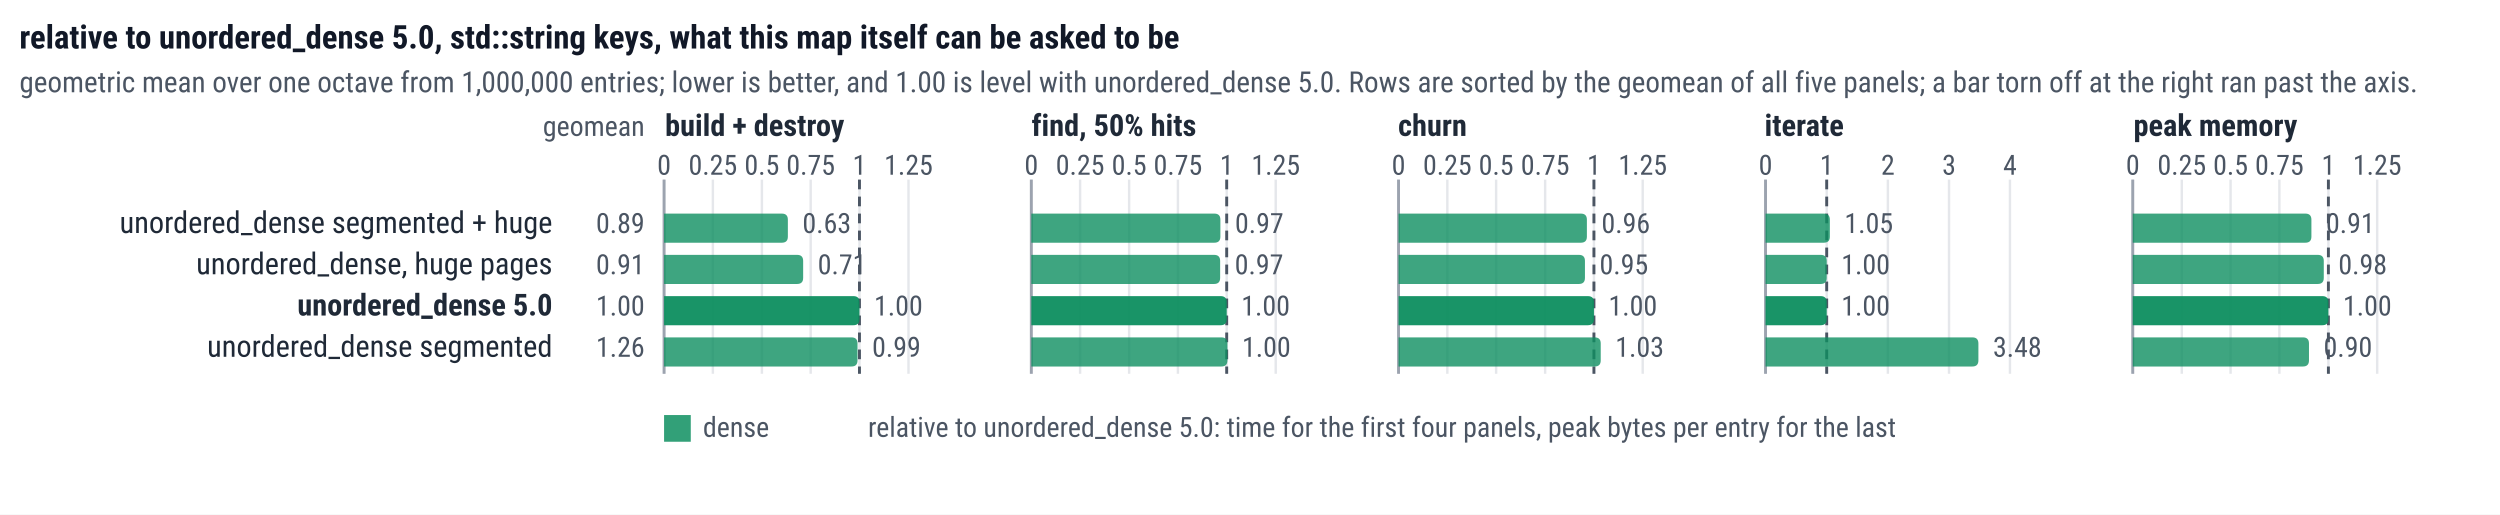
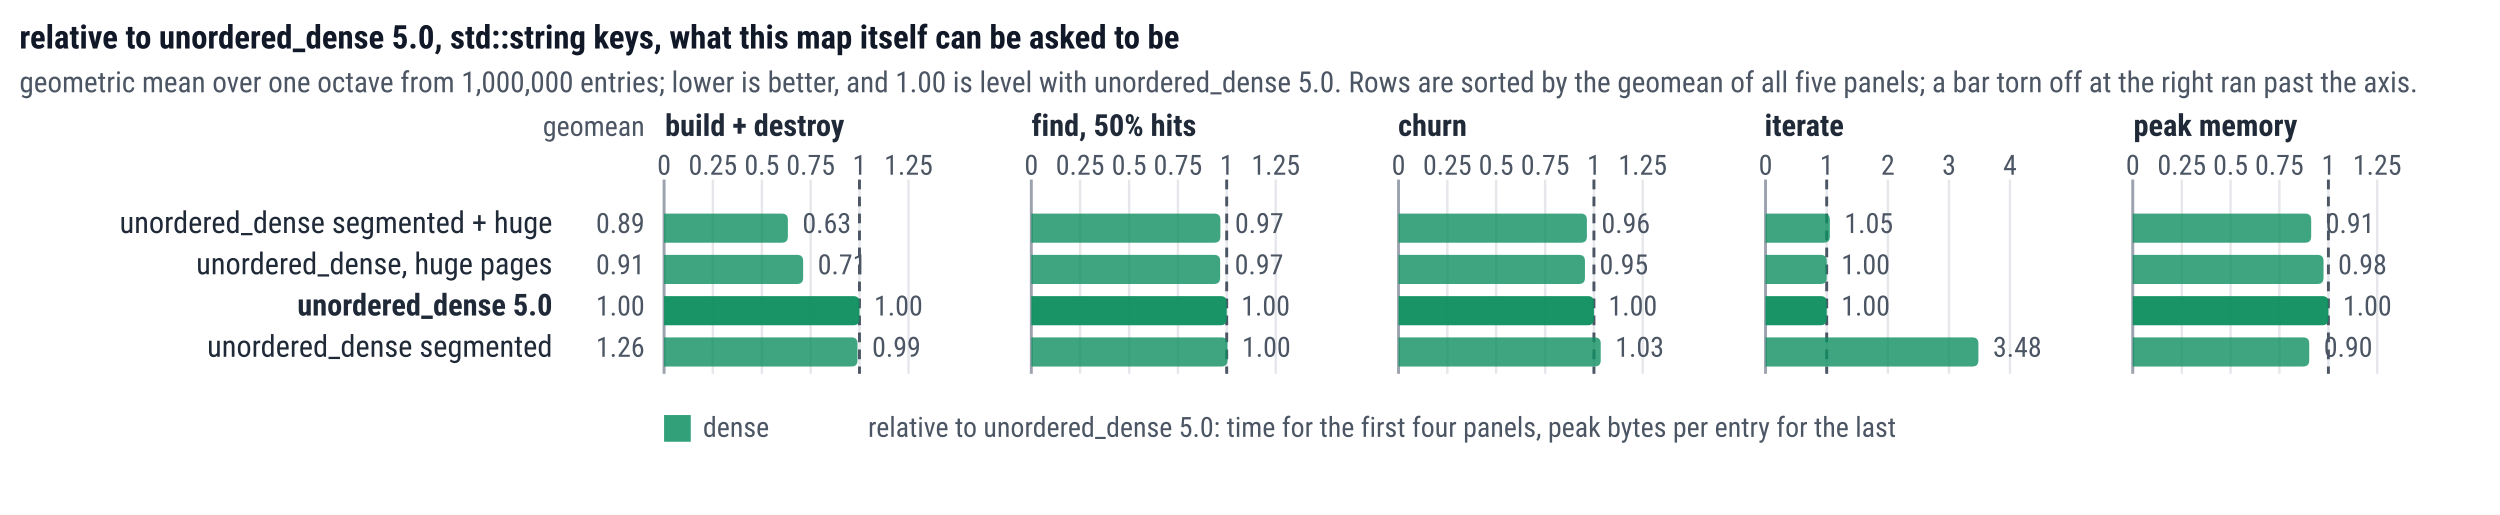
<svg xmlns="http://www.w3.org/2000/svg" viewBox="0 0 1030 212" font-family="Roboto Condensed, Noto Sans Condensed, DejaVu Sans Condensed, Liberation Sans Narrow, Arial Narrow, Avenir Next Condensed, Inter, system-ui, sans-serif" font-size="12">
  <style>
    .ax{stroke:#e5e7eb;stroke-width:1}
    .base{stroke:#9ca3af;stroke-width:1.2}
    .ref{stroke:#4b5563;stroke-width:1.2;stroke-dasharray:4 3}
    .t{fill:#1f2937;font-size:12.5px}
    .m{fill:#4b5563;font-size:11.5px}
    .hd{fill:#111827;font-weight:600;font-size:13.5px}
    .sub{fill:#4b5563;font-size:12px}
    .surface{fill:#ffffff}
    .f-flat{fill:#2563c9}.f-dense{fill:#0e8f60}.f-node{fill:#a53393}
    @media (prefers-color-scheme: dark){
      .surface{fill:#0d1117}
      .ax{stroke:#30363d}.base{stroke:#6e7681}.ref{stroke:#9ca3af}
      .t{fill:#e6edf3}.m{fill:#9ca3af}.hd{fill:#f0f6fc}.sub{fill:#9ca3af}
      .f-flat{fill:#5b9bf0}.f-dense{fill:#3cc492}.f-node{fill:#e070cd}
    }
  </style>
  <rect class="surface" fill="#ffffff" width="1030" height="212" />
  <text x="8" y="20" class="hd" fill="#111827">relative to unordered_dense 5.0, std::string keys, what this map itself can be asked to be</text>
  <text x="8" y="38" class="sub" fill="#4b5563">geometric mean over one octave from 1,000,000 entries; lower is better, and 1.00 is level with unordered_dense 5.0. Rows are sorted by the geomean of all five panels; a bar torn off at the right ran past the axis.</text>
  <text x="274" y="56" class="t" fill="#1f2937" font-weight="600">build + destroy</text>
  <line x1="273.6" y1="74" x2="273.6" y2="154" class="ax" stroke="#e5e7eb" />
  <text x="273.6" y="72" class="m" fill="#4b5563" text-anchor="middle">0</text>
  <line x1="293.7" y1="74" x2="293.7" y2="154" class="ax" stroke="#e5e7eb" />
  <text x="293.7" y="72" class="m" fill="#4b5563" text-anchor="middle">0.25</text>
  <line x1="313.9" y1="74" x2="313.9" y2="154" class="ax" stroke="#e5e7eb" />
  <text x="313.9" y="72" class="m" fill="#4b5563" text-anchor="middle">0.5</text>
  <line x1="334.0" y1="74" x2="334.0" y2="154" class="ax" stroke="#e5e7eb" />
  <text x="334.0" y="72" class="m" fill="#4b5563" text-anchor="middle">0.75</text>
  <line x1="354.1" y1="74" x2="354.1" y2="154" class="ax" stroke="#e5e7eb" />
  <text x="354.1" y="72" class="m" fill="#4b5563" text-anchor="middle">1</text>
  <line x1="374.3" y1="74" x2="374.3" y2="154" class="ax" stroke="#e5e7eb" />
  <text x="374.3" y="72" class="m" fill="#4b5563" text-anchor="middle">1.25</text>
  <line x1="354.1" y1="74" x2="354.1" y2="154" class="ref" stroke="#4b5563" stroke-dasharray="4 3" />
  <line x1="273.6" y1="74" x2="273.6" y2="154" class="base" stroke="#9ca3af" />
  <path d="M273.6,88.0 L322.1,88.0 Q324.6,88.0 324.6,90.5 L324.6,97.5 Q324.6,100.0 322.1,100.0 L273.6,100.0 Z" class="f-dense" fill="#0e8f60" opacity="0.8" />
  <text x="330.6" y="96" class="m" fill="#4b5563" text-anchor="start">0.63</text>
  <path d="M273.6,105.0 L328.4,105.0 Q330.9,105.0 330.9,107.5 L330.9,114.5 Q330.9,117.0 328.4,117.0 L273.6,117.0 Z" class="f-dense" fill="#0e8f60" opacity="0.8" />
  <text x="336.9" y="113" class="m" fill="#4b5563" text-anchor="start">0.71</text>
  <path d="M273.6,122.0 L351.6,122.0 Q354.1,122.0 354.1,124.5 L354.1,131.5 Q354.1,134.0 351.6,134.0 L273.6,134.0 Z" class="f-dense" fill="#0e8f60" opacity="0.95" />
  <text x="360.1" y="130" class="m" fill="#4b5563" text-anchor="start">1.00</text>
  <path d="M273.6,139.0 L350.8,139.0 Q353.3,139.0 353.3,141.5 L353.3,148.5 Q353.3,151.0 350.8,151.0 L273.6,151.0 Z" class="f-dense" fill="#0e8f60" opacity="0.8" />
  <text x="359.3" y="147" class="m" fill="#4b5563" text-anchor="start">0.99</text>
  <text x="425" y="56" class="t" fill="#1f2937" font-weight="600">find, 50% hits</text>
  <line x1="424.9" y1="74" x2="424.9" y2="154" class="ax" stroke="#e5e7eb" />
  <text x="424.9" y="72" class="m" fill="#4b5563" text-anchor="middle">0</text>
  <line x1="445.0" y1="74" x2="445.0" y2="154" class="ax" stroke="#e5e7eb" />
  <text x="445.0" y="72" class="m" fill="#4b5563" text-anchor="middle">0.25</text>
  <line x1="465.2" y1="74" x2="465.2" y2="154" class="ax" stroke="#e5e7eb" />
  <text x="465.2" y="72" class="m" fill="#4b5563" text-anchor="middle">0.5</text>
  <line x1="485.3" y1="74" x2="485.3" y2="154" class="ax" stroke="#e5e7eb" />
  <text x="485.3" y="72" class="m" fill="#4b5563" text-anchor="middle">0.75</text>
  <line x1="505.4" y1="74" x2="505.4" y2="154" class="ax" stroke="#e5e7eb" />
  <text x="505.4" y="72" class="m" fill="#4b5563" text-anchor="middle">1</text>
  <line x1="525.6" y1="74" x2="525.6" y2="154" class="ax" stroke="#e5e7eb" />
  <text x="525.6" y="72" class="m" fill="#4b5563" text-anchor="middle">1.25</text>
  <line x1="505.4" y1="74" x2="505.4" y2="154" class="ref" stroke="#4b5563" stroke-dasharray="4 3" />
  <line x1="424.9" y1="74" x2="424.9" y2="154" class="base" stroke="#9ca3af" />
  <path d="M424.9,88.0 L500.3,88.0 Q502.8,88.0 502.8,90.5 L502.8,97.5 Q502.8,100.0 500.3,100.0 L424.9,100.0 Z" class="f-dense" fill="#0e8f60" opacity="0.8" />
  <text x="508.8" y="96" class="m" fill="#4b5563" text-anchor="start">0.97</text>
  <path d="M424.9,105.0 L500.2,105.0 Q502.7,105.0 502.7,107.5 L502.7,114.5 Q502.7,117.0 500.2,117.0 L424.9,117.0 Z" class="f-dense" fill="#0e8f60" opacity="0.8" />
  <text x="508.7" y="113" class="m" fill="#4b5563" text-anchor="start">0.97</text>
  <path d="M424.9,122.0 L502.9,122.0 Q505.4,122.0 505.4,124.5 L505.4,131.5 Q505.4,134.0 502.9,134.0 L424.9,134.0 Z" class="f-dense" fill="#0e8f60" opacity="0.95" />
  <text x="511.4" y="130" class="m" fill="#4b5563" text-anchor="start">1.00</text>
  <path d="M424.9,139.0 L503.2,139.0 Q505.7,139.0 505.7,141.5 L505.7,148.5 Q505.7,151.0 503.2,151.0 L424.9,151.0 Z" class="f-dense" fill="#0e8f60" opacity="0.8" />
  <text x="511.7" y="147" class="m" fill="#4b5563" text-anchor="start">1.00</text>
  <text x="576" y="56" class="t" fill="#1f2937" font-weight="600">churn</text>
  <line x1="576.2" y1="74" x2="576.2" y2="154" class="ax" stroke="#e5e7eb" />
  <text x="576.2" y="72" class="m" fill="#4b5563" text-anchor="middle">0</text>
  <line x1="596.3" y1="74" x2="596.3" y2="154" class="ax" stroke="#e5e7eb" />
  <text x="596.3" y="72" class="m" fill="#4b5563" text-anchor="middle">0.25</text>
  <line x1="616.4" y1="74" x2="616.4" y2="154" class="ax" stroke="#e5e7eb" />
  <text x="616.4" y="72" class="m" fill="#4b5563" text-anchor="middle">0.5</text>
  <line x1="636.6" y1="74" x2="636.6" y2="154" class="ax" stroke="#e5e7eb" />
  <text x="636.6" y="72" class="m" fill="#4b5563" text-anchor="middle">0.75</text>
  <line x1="656.7" y1="74" x2="656.7" y2="154" class="ax" stroke="#e5e7eb" />
  <text x="656.7" y="72" class="m" fill="#4b5563" text-anchor="middle">1</text>
  <line x1="676.8" y1="74" x2="676.8" y2="154" class="ax" stroke="#e5e7eb" />
  <text x="676.8" y="72" class="m" fill="#4b5563" text-anchor="middle">1.25</text>
  <line x1="656.7" y1="74" x2="656.7" y2="154" class="ref" stroke="#4b5563" stroke-dasharray="4 3" />
  <line x1="576.2" y1="74" x2="576.2" y2="154" class="base" stroke="#9ca3af" />
  <path d="M576.2,88.0 L651.3,88.0 Q653.8,88.0 653.8,90.5 L653.8,97.5 Q653.8,100.0 651.3,100.0 L576.2,100.0 Z" class="f-dense" fill="#0e8f60" opacity="0.8" />
  <text x="659.8" y="96" class="m" fill="#4b5563" text-anchor="start">0.96</text>
  <path d="M576.2,105.0 L650.5,105.0 Q653.0,105.0 653.0,107.5 L653.0,114.5 Q653.0,117.0 650.5,117.0 L576.2,117.0 Z" class="f-dense" fill="#0e8f60" opacity="0.8" />
  <text x="659.0" y="113" class="m" fill="#4b5563" text-anchor="start">0.95</text>
  <path d="M576.2,122.0 L654.2,122.0 Q656.7,122.0 656.7,124.5 L656.7,131.5 Q656.7,134.0 654.2,134.0 L576.2,134.0 Z" class="f-dense" fill="#0e8f60" opacity="0.95" />
  <text x="662.7" y="130" class="m" fill="#4b5563" text-anchor="start">1.00</text>
  <path d="M576.2,139.0 L657.0,139.0 Q659.5,139.0 659.5,141.5 L659.5,148.5 Q659.5,151.0 657.0,151.0 L576.2,151.0 Z" class="f-dense" fill="#0e8f60" opacity="0.8" />
  <text x="665.5" y="147" class="m" fill="#4b5563" text-anchor="start">1.03</text>
  <text x="727" y="56" class="t" fill="#1f2937" font-weight="600">iterate</text>
  <line x1="727.4" y1="74" x2="727.4" y2="154" class="ax" stroke="#e5e7eb" />
  <text x="727.4" y="72" class="m" fill="#4b5563" text-anchor="middle">0</text>
  <line x1="752.6" y1="74" x2="752.6" y2="154" class="ax" stroke="#e5e7eb" />
  <text x="752.6" y="72" class="m" fill="#4b5563" text-anchor="middle">1</text>
  <line x1="777.8" y1="74" x2="777.8" y2="154" class="ax" stroke="#e5e7eb" />
  <text x="777.8" y="72" class="m" fill="#4b5563" text-anchor="middle">2</text>
  <line x1="803.0" y1="74" x2="803.0" y2="154" class="ax" stroke="#e5e7eb" />
  <text x="803.0" y="72" class="m" fill="#4b5563" text-anchor="middle">3</text>
  <line x1="828.1" y1="74" x2="828.1" y2="154" class="ax" stroke="#e5e7eb" />
  <text x="828.1" y="72" class="m" fill="#4b5563" text-anchor="middle">4</text>
  <line x1="752.6" y1="74" x2="752.6" y2="154" class="ref" stroke="#4b5563" stroke-dasharray="4 3" />
  <line x1="727.4" y1="74" x2="727.4" y2="154" class="base" stroke="#9ca3af" />
  <path d="M727.4,88.0 L751.4,88.0 Q753.9,88.0 753.9,90.5 L753.9,97.5 Q753.9,100.0 751.4,100.0 L727.4,100.0 Z" class="f-dense" fill="#0e8f60" opacity="0.8" />
  <text x="759.9" y="96" class="m" fill="#4b5563" text-anchor="start">1.05</text>
  <path d="M727.4,105.0 L750.1,105.0 Q752.6,105.0 752.6,107.5 L752.6,114.5 Q752.6,117.0 750.1,117.0 L727.4,117.0 Z" class="f-dense" fill="#0e8f60" opacity="0.8" />
  <text x="758.6" y="113" class="m" fill="#4b5563" text-anchor="start">1.00</text>
  <path d="M727.4,122.0 L750.1,122.0 Q752.6,122.0 752.6,124.5 L752.6,131.5 Q752.6,134.0 750.1,134.0 L727.4,134.0 Z" class="f-dense" fill="#0e8f60" opacity="0.95" />
  <text x="758.6" y="130" class="m" fill="#4b5563" text-anchor="start">1.00</text>
  <path d="M727.4,139.0 L812.6,139.0 Q815.1,139.0 815.1,141.5 L815.1,148.5 Q815.1,151.0 812.6,151.0 L727.4,151.0 Z" class="f-dense" fill="#0e8f60" opacity="0.8" />
  <text x="821.1" y="147" class="m" fill="#4b5563" text-anchor="start">3.48</text>
  <text x="879" y="56" class="t" fill="#1f2937" font-weight="600">peak memory</text>
  <line x1="878.7" y1="74" x2="878.7" y2="154" class="ax" stroke="#e5e7eb" />
  <text x="878.7" y="72" class="m" fill="#4b5563" text-anchor="middle">0</text>
  <line x1="898.9" y1="74" x2="898.9" y2="154" class="ax" stroke="#e5e7eb" />
  <text x="898.9" y="72" class="m" fill="#4b5563" text-anchor="middle">0.25</text>
  <line x1="919.0" y1="74" x2="919.0" y2="154" class="ax" stroke="#e5e7eb" />
  <text x="919.0" y="72" class="m" fill="#4b5563" text-anchor="middle">0.5</text>
  <line x1="939.1" y1="74" x2="939.1" y2="154" class="ax" stroke="#e5e7eb" />
  <text x="939.1" y="72" class="m" fill="#4b5563" text-anchor="middle">0.75</text>
  <line x1="959.3" y1="74" x2="959.3" y2="154" class="ax" stroke="#e5e7eb" />
  <text x="959.3" y="72" class="m" fill="#4b5563" text-anchor="middle">1</text>
  <line x1="979.4" y1="74" x2="979.4" y2="154" class="ax" stroke="#e5e7eb" />
  <text x="979.4" y="72" class="m" fill="#4b5563" text-anchor="middle">1.25</text>
  <line x1="959.3" y1="74" x2="959.3" y2="154" class="ref" stroke="#4b5563" stroke-dasharray="4 3" />
  <line x1="878.7" y1="74" x2="878.7" y2="154" class="base" stroke="#9ca3af" />
-   <path d="M878.7,88.0 L949.8,88.0 Q952.3,88.0 952.3,90.5 L952.3,97.5 Q952.3,100.0 949.8,100.0 L878.7,100.0 Z" class="f-dense" fill="#0e8f60" opacity="0.8" />
-   <text x="958.3" y="96" class="m" fill="#4b5563" text-anchor="start">0.91</text>
-   <path d="M878.7,105.0 L954.9,105.0 Q957.4,105.0 957.4,107.5 L957.4,114.5 Q957.4,117.0 954.9,117.0 L878.7,117.0 Z" class="f-dense" fill="#0e8f60" opacity="0.8" />
-   <text x="963.4" y="113" class="m" fill="#4b5563" text-anchor="start">0.98</text>
+   <path d="M878.7,88.0 L949.7,88.0 Q952.2,88.0 952.2,90.5 L952.2,97.5 Q952.2,100.0 949.7,100.0 L878.7,100.0 Z" class="f-dense" fill="#0e8f60" opacity="0.8" />
+   <text x="958.2" y="96" class="m" fill="#4b5563" text-anchor="start">0.91</text>
+   <path d="M878.7,105.0 L954.8,105.0 Q957.3,105.0 957.3,107.5 L957.3,114.5 Q957.3,117.0 954.8,117.0 L878.7,117.0 Z" class="f-dense" fill="#0e8f60" opacity="0.8" />
+   <text x="963.3" y="113" class="m" fill="#4b5563" text-anchor="start">0.98</text>
  <path d="M878.7,122.0 L956.8,122.0 Q959.3,122.0 959.3,124.5 L959.3,131.5 Q959.3,134.0 956.8,134.0 L878.7,134.0 Z" class="f-dense" fill="#0e8f60" opacity="0.95" />
  <text x="965.3" y="130" class="m" fill="#4b5563" text-anchor="start">1.00</text>
-   <path d="M878.7,139.0 L948.8,139.0 Q951.3,139.0 951.3,141.5 L951.3,148.5 Q951.3,151.0 948.8,151.0 L878.7,151.0 Z" class="f-dense" fill="#0e8f60" opacity="0.8" />
-   <text x="957.3" y="147" class="m" fill="#4b5563" text-anchor="start">0.90</text>
+   <path d="M878.7,139.0 L948.9,139.0 Q951.4,139.0 951.4,141.5 L951.4,148.5 Q951.4,151.0 948.9,151.0 L878.7,151.0 Z" class="f-dense" fill="#0e8f60" opacity="0.8" />
+   <text x="957.4" y="147" class="m" fill="#4b5563" text-anchor="start">0.90</text>
  <text x="265.6" y="56" class="m" fill="#4b5563" text-anchor="end">geomean</text>
  <text x="227.6" y="96" class="t" fill="#1f2937" text-anchor="end">unordered_dense segmented + huge</text>
  <text x="265.6" y="96" class="m" fill="#4b5563" text-anchor="end">0.89</text>
  <text x="227.6" y="113" class="t" fill="#1f2937" text-anchor="end">unordered_dense, huge pages</text>
  <text x="265.6" y="113" class="m" fill="#4b5563" text-anchor="end">0.91</text>
  <text x="227.6" y="130" class="t" fill="#1f2937" text-anchor="end" font-weight="600">unordered_dense 5.0</text>
  <text x="265.6" y="130" class="m" fill="#4b5563" text-anchor="end">1.00</text>
  <text x="227.6" y="147" class="t" fill="#1f2937" text-anchor="end">unordered_dense segmented</text>
  <text x="265.6" y="147" class="m" fill="#4b5563" text-anchor="end">1.26</text>
  <rect x="273.6" y="171" width="11" height="11" class="f-dense" fill="#0e8f60" opacity="0.85" />
  <text x="289.6" y="180" class="m" fill="#4b5563">dense</text>
  <text x="357.6" y="180" class="m" fill="#4b5563">relative to unordered_dense 5.0: time for the first four panels, peak bytes per entry for the last</text>
</svg>
